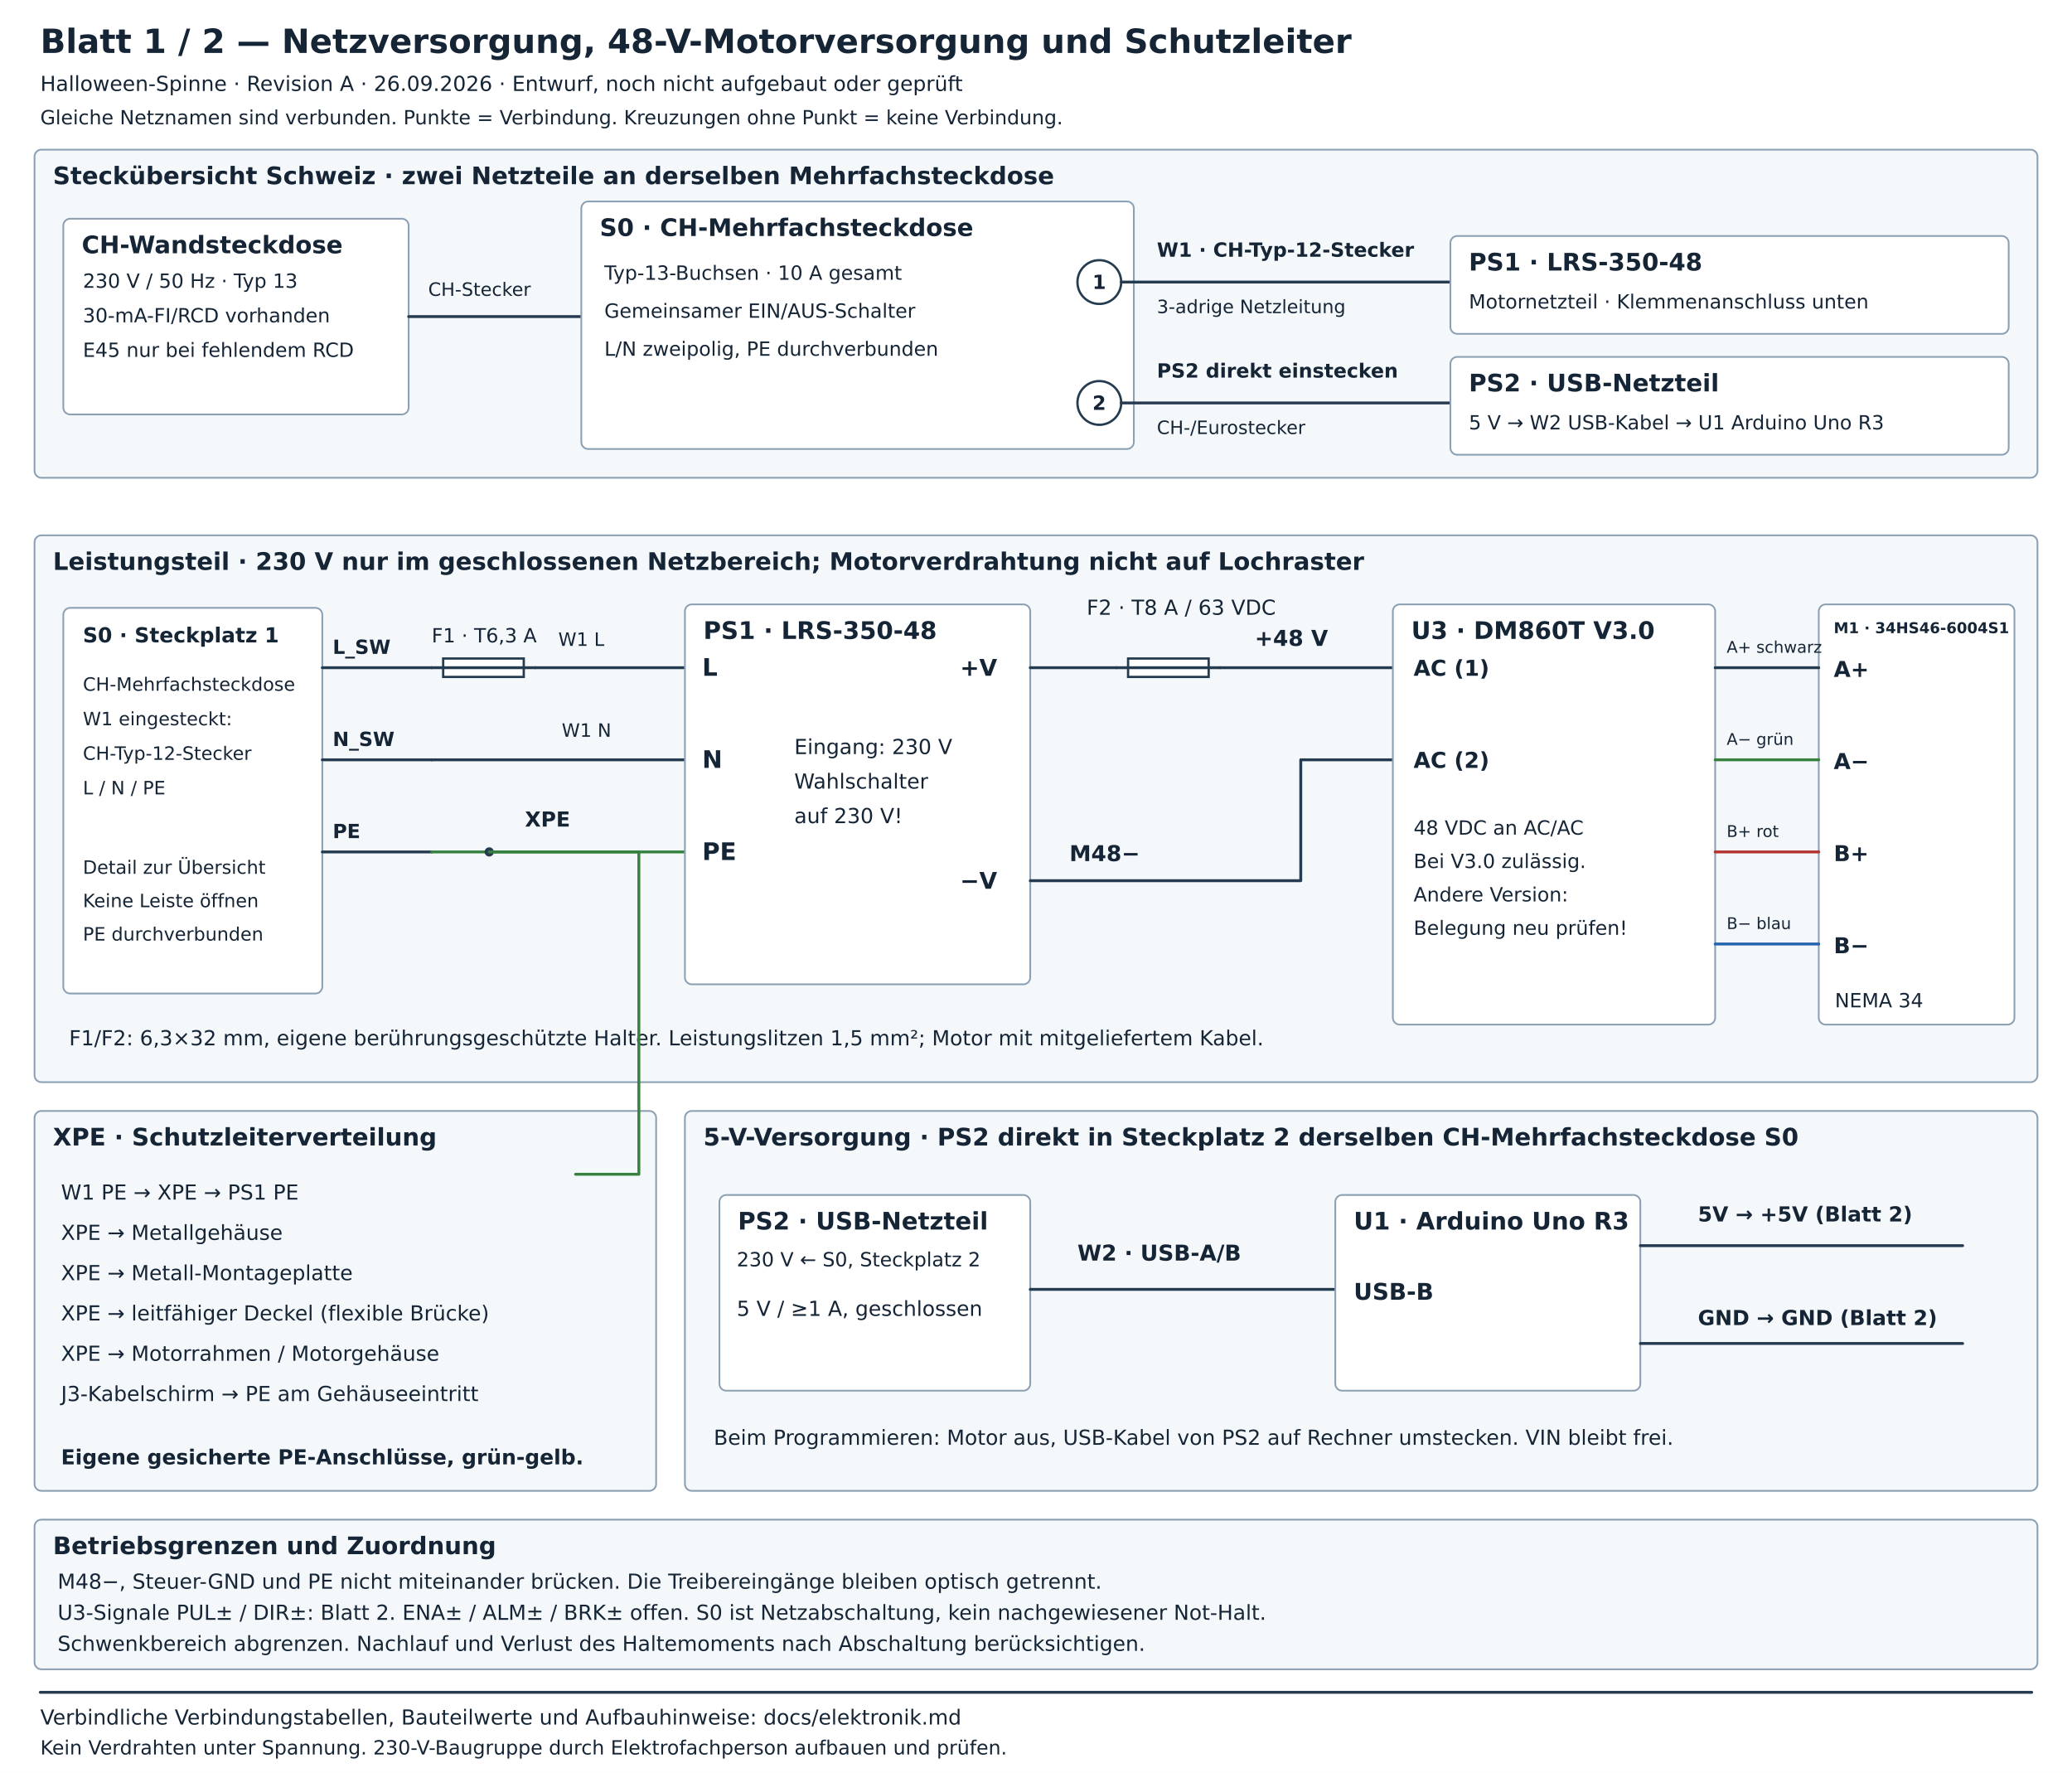
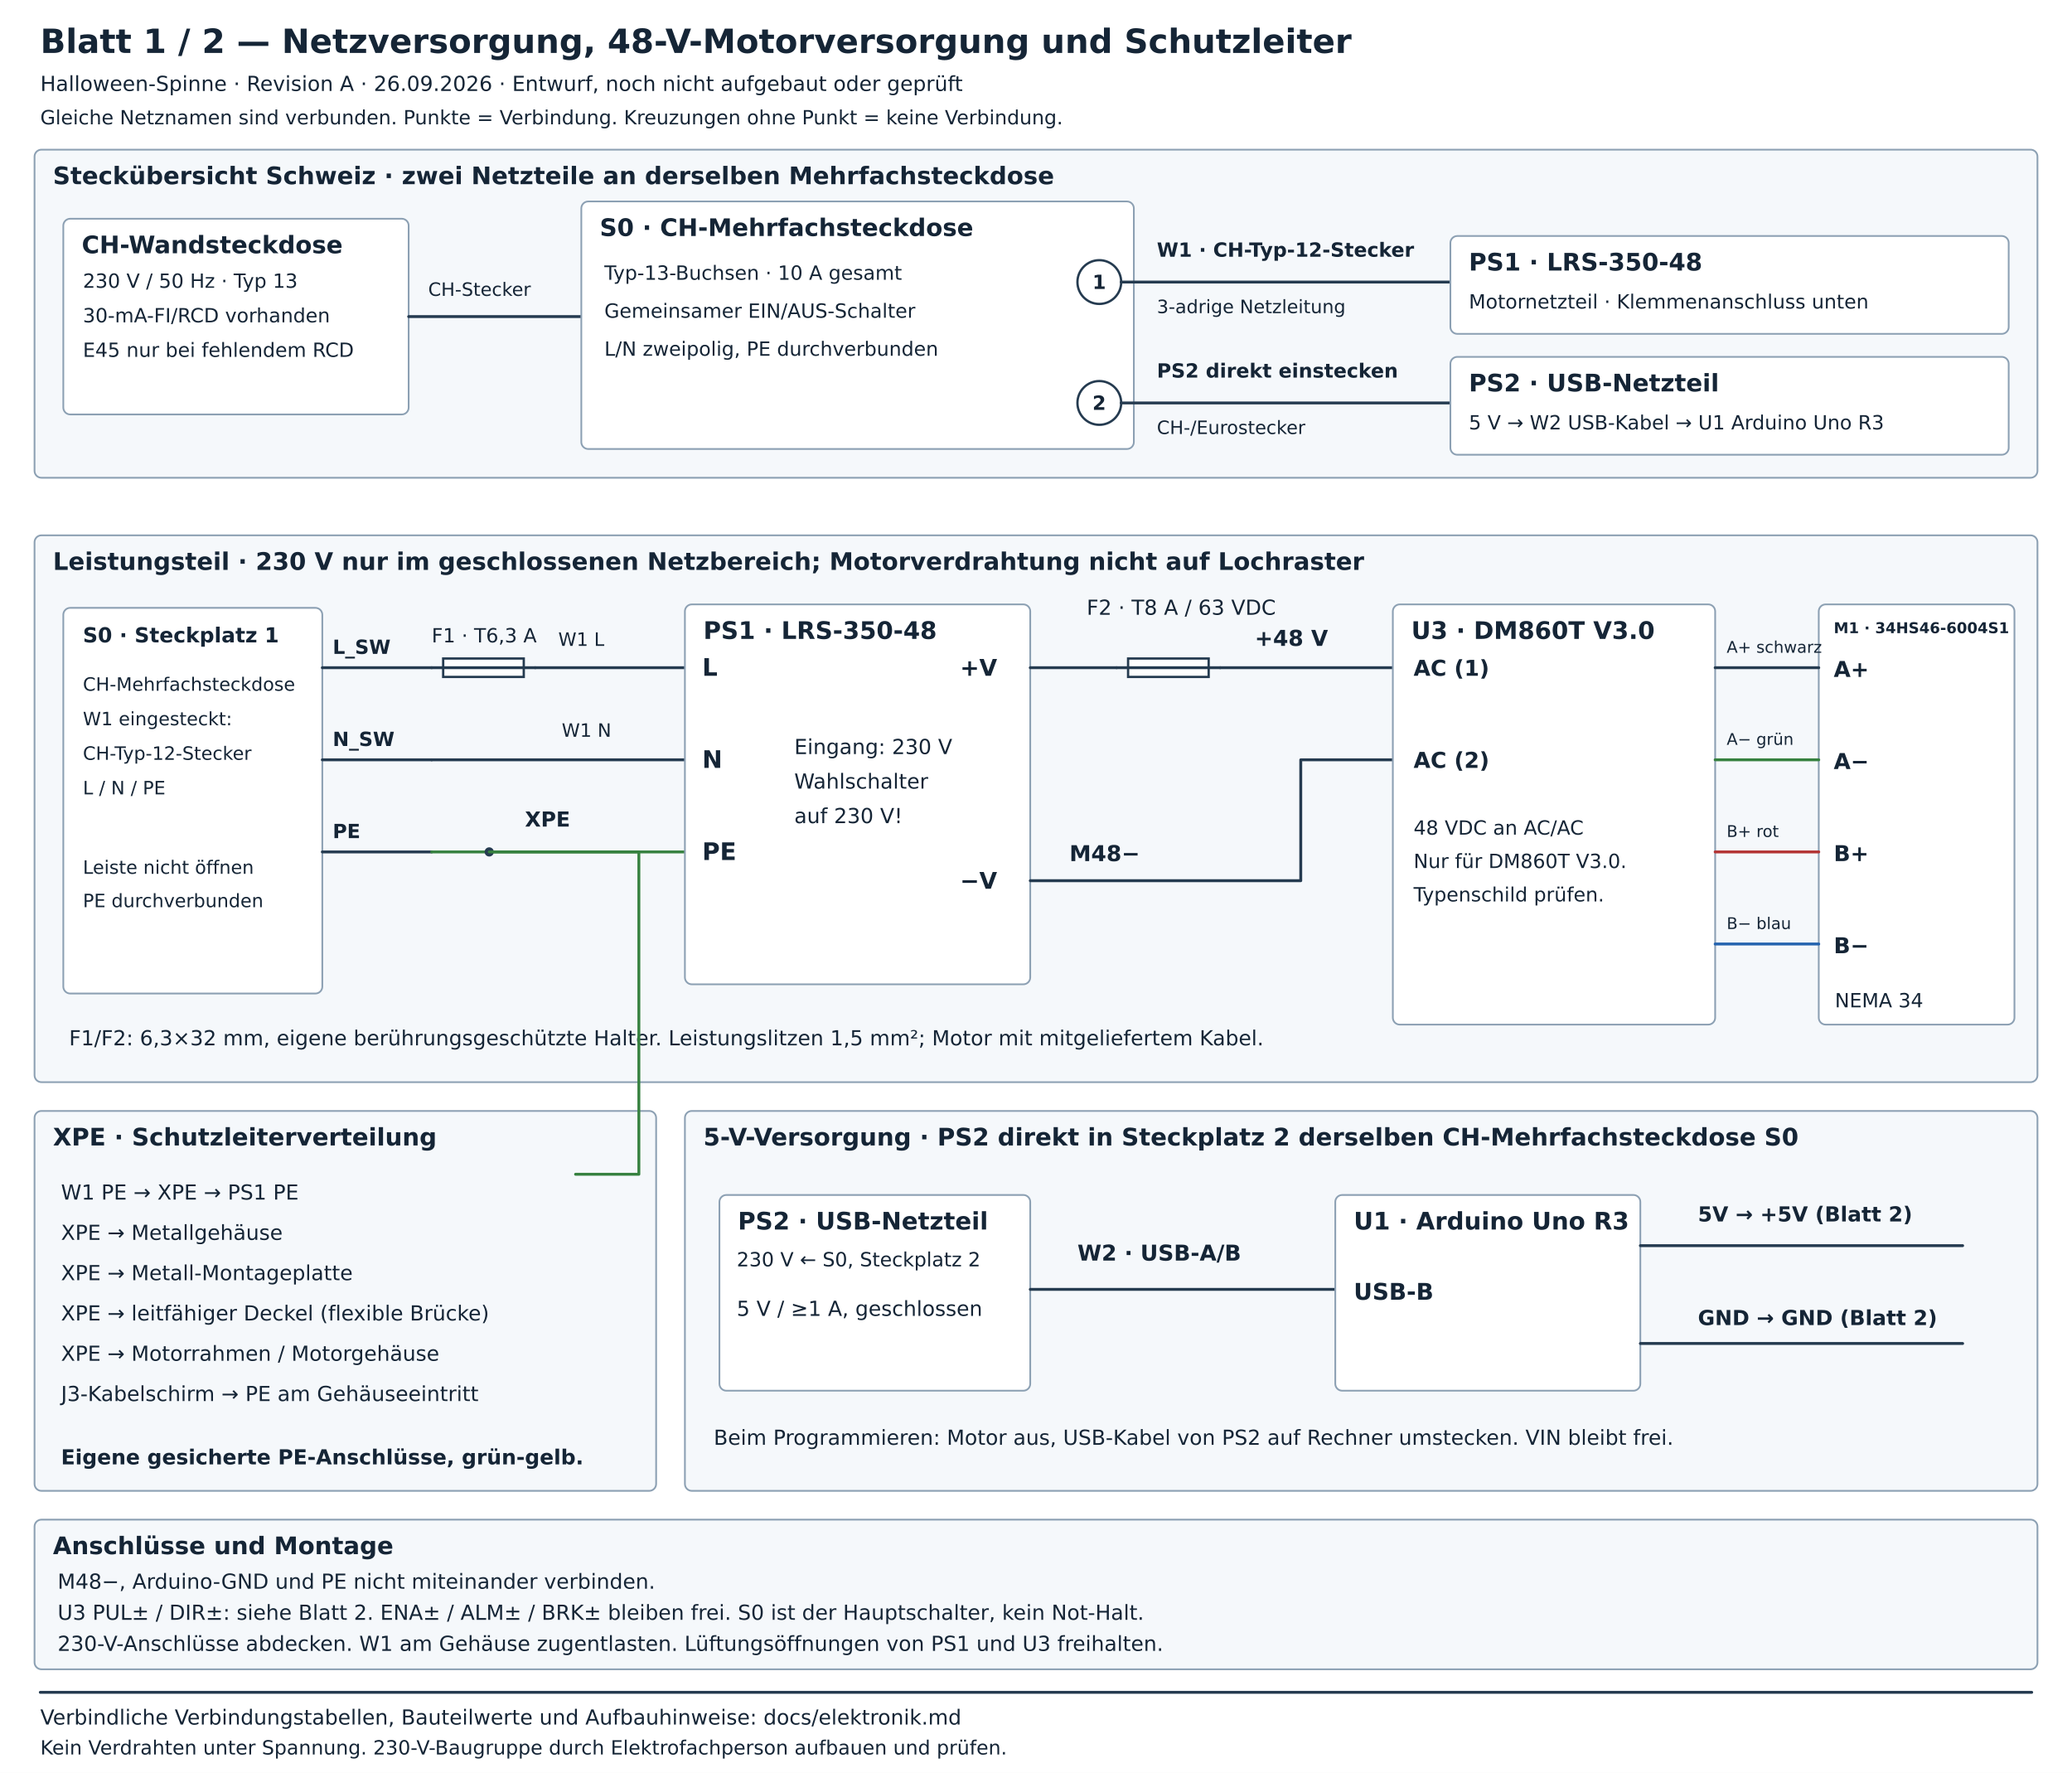
<svg xmlns="http://www.w3.org/2000/svg" width="1800" height="1540" viewBox="0 0 1800 1540">
  <style>text{font-family:DejaVu Sans,Arial,sans-serif;fill:#152536} .wire{fill:none;stroke:#253b50;stroke-width:2.5;stroke-linecap:round;stroke-linejoin:round}</style>
  <rect width="1800" height="1540" fill="white" />
  <text x="35" y="46" font-size="29" font-weight="bold">Blatt 1 / 2 — Netzversorgung, 48-V-Motorversorgung und Schutzleiter</text>
  <text x="35" y="79" font-size="18">Halloween-Spinne · Revision A · 26.09.2026 · Entwurf, noch nicht aufgebaut oder geprüft</text>
  <text x="35" y="108" font-size="17">Gleiche Netznamen sind verbunden. Punkte = Verbindung. Kreuzungen ohne Punkt = keine Verbindung.</text>
  <rect x="30" y="130" width="1740" height="285" rx="6" fill="#f5f8fb" stroke="#8ca0b3" stroke-width="1.5" />
  <text x="46" y="160" font-size="21" font-weight="bold">Steckübersicht Schweiz · zwei Netzteile an derselben Mehrfachsteckdose</text>
  <rect x="55" y="190" width="300" height="170" rx="6" fill="white" stroke="#8ca0b3" stroke-width="1.5" />
  <text x="71" y="220" font-size="21" font-weight="bold">CH-Wandsteckdose</text>
  <text x="72" y="250" font-size="17">230 V / 50 Hz · Typ 13</text>
  <text x="72" y="280" font-size="17">30-mA-FI/RCD vorhanden</text>
  <text x="72" y="310" font-size="17">E45 nur bei fehlendem RCD</text>
  <polyline class="wire" points="355,275 505,275" />
  <text x="372" y="257" font-size="16">CH-Stecker</text>
  <rect x="505" y="175" width="480" height="215" rx="6" fill="white" stroke="#8ca0b3" stroke-width="1.5" />
  <text x="521" y="205" font-size="21" font-weight="bold">S0 · CH-Mehrfachsteckdose</text>
  <text x="525" y="243" font-size="17">Typ-13-Buchsen · 10 A gesamt</text>
  <text x="525" y="276" font-size="17">Gemeinsamer EIN/AUS-Schalter</text>
  <text x="525" y="309" font-size="17">L/N zweipolig, PE durchverbunden</text>
  <circle cx="955" cy="245" r="19" fill="white" stroke="#253b50" stroke-width="2" />
  <text x="949" y="251" font-size="17" font-weight="bold">1</text>
  <polyline class="wire" points="974,245 1260,245" />
  <circle cx="955" cy="350" r="19" fill="white" stroke="#253b50" stroke-width="2" />
  <text x="949" y="356" font-size="17" font-weight="bold">2</text>
  <polyline class="wire" points="974,350 1260,350" />
  <text x="1005" y="223" font-size="17" font-weight="bold">W1 · CH-Typ-12-Stecker</text>
  <text x="1005" y="272" font-size="16">3-adrige Netzleitung</text>
  <rect x="1260" y="205" width="485" height="85" rx="6" fill="white" stroke="#8ca0b3" stroke-width="1.5" />
  <text x="1276" y="235" font-size="21" font-weight="bold">PS1 · LRS-350-48</text>
  <text x="1276" y="268" font-size="17">Motornetzteil · Klemmenanschluss unten</text>
  <text x="1005" y="328" font-size="17" font-weight="bold">PS2 direkt einstecken</text>
  <text x="1005" y="377" font-size="16">CH-/Eurostecker</text>
  <rect x="1260" y="310" width="485" height="85" rx="6" fill="white" stroke="#8ca0b3" stroke-width="1.5" />
  <text x="1276" y="340" font-size="21" font-weight="bold">PS2 · USB-Netzteil</text>
  <text x="1276" y="373" font-size="17">5 V → W2 USB-Kabel → U1 Arduino Uno R3</text>
  <g transform="translate(0,330)">
    <rect x="30" y="135" width="1740" height="475" rx="6" fill="#f5f8fb" stroke="#8ca0b3" stroke-width="1.5" />
    <text x="46" y="165" font-size="21" font-weight="bold">Leistungsteil · 230 V nur im geschlossenen Netzbereich; Motorverdrahtung nicht auf Lochraster</text>
    <rect x="55" y="198" width="225" height="335" rx="6" fill="white" stroke="#8ca0b3" stroke-width="1.5" />
    <text x="72" y="228" font-size="18" font-weight="bold">S0 · Steckplatz 1</text>
    <text x="72" y="270" font-size="16">CH-Mehrfachsteckdose</text>
    <text x="72" y="300" font-size="16">W1 eingesteckt:</text>
    <text x="72" y="330" font-size="16">CH-Typ-12-Stecker</text>
    <text x="72" y="360" font-size="16">L / N / PE</text>
-     <text x="72" y="429" font-size="16">Detail zur Übersicht</text>
-     <text x="72" y="458" font-size="16">Keine Leiste öffnen</text>
-     <text x="72" y="487" font-size="16">PE durchverbunden</text>
+     <text x="72" y="429" font-size="16">Leiste nicht öffnen</text>
+     <text x="72" y="458" font-size="16">PE durchverbunden</text>
    <polyline class="wire" points="280,250 375,250" />
    <text x="289" y="238" font-size="17" font-weight="bold">L_SW</text>
    <polyline class="wire" points="280,330 375,330" />
    <text x="289" y="318" font-size="17" font-weight="bold">N_SW</text>
    <polyline class="wire" points="280,410 375,410" />
    <text x="289" y="398" font-size="17" font-weight="bold">PE</text>
    <polyline class="wire" points="375,250 385,250" />
    <rect x="385" y="242" width="70" height="16" fill="white" stroke="#253b50" stroke-width="2" />
    <polyline class="wire" points="455,250 465,250" />
    <text x="375" y="228" font-size="17">F1 · T6,3 A</text>
    <polyline class="wire" points="465,250 595,250" />
    <text x="485" y="231" font-size="16">W1 L</text>
    <polyline class="wire" points="375,330 595,330" />
    <text x="488" y="310" font-size="16">W1 N</text>
    <polyline class="wire" points="375,410 595,410" style="stroke:#36813f" />
    <circle cx="425" cy="410" r="4" fill="#253b50" />
    <text x="456" y="388" font-size="18" font-weight="bold">XPE</text>
    <rect x="595" y="195" width="300" height="330" rx="6" fill="white" stroke="#8ca0b3" stroke-width="1.5" />
    <text x="611" y="225" font-size="21" font-weight="bold">PS1 · LRS-350-48</text>
    <text x="610" y="257" font-size="21" font-weight="bold">L</text>
    <text x="610" y="337" font-size="21" font-weight="bold">N</text>
    <text x="610" y="417" font-size="21" font-weight="bold">PE</text>
    <text x="690" y="325" font-size="18">Eingang: 230 V</text>
    <text x="690" y="355" font-size="18">Wahlschalter</text>
    <text x="690" y="385" font-size="18">auf 230 V!</text>
    <text x="834" y="257" font-size="20" font-weight="bold">+V</text>
    <text x="834" y="442" font-size="20" font-weight="bold">−V</text>
    <polyline class="wire" points="895,250 970,250" />
    <polyline class="wire" points="970,250 980,250" />
    <rect x="980" y="242" width="70" height="16" fill="white" stroke="#253b50" stroke-width="2" />
    <polyline class="wire" points="1050,250 1060,250" />
    <text x="970" y="228" font-size="17" />
    <text x="944" y="204" font-size="18">F2 · T8 A / 63 VDC</text>
    <polyline class="wire" points="1060,250 1210,250" />
    <polyline class="wire" points="385,250 455,250" />
    <polyline class="wire" points="980,250 1050,250" />
    <polyline class="wire" points="895,435 1130,435 1130,330 1210,330" />
    <text x="929" y="418" font-size="19" font-weight="bold">M48−</text>
    <text x="1090" y="231" font-size="19" font-weight="bold">+48 V</text>
    <rect x="1210" y="195" width="280" height="365" rx="6" fill="white" stroke="#8ca0b3" stroke-width="1.5" />
    <text x="1226" y="225" font-size="21" font-weight="bold">U3 · DM860T V3.0</text>
    <text x="1228" y="257" font-size="19" font-weight="bold">AC (1)</text>
    <text x="1228" y="337" font-size="19" font-weight="bold">AC (2)</text>
    <text x="1228" y="395" font-size="17">48 VDC an AC/AC</text>
-     <text x="1228" y="424" font-size="17">Bei V3.0 zulässig.</text>
-     <text x="1228" y="453" font-size="17">Andere Version:</text>
-     <text x="1228" y="482" font-size="17">Belegung neu prüfen!</text>
+     <text x="1228" y="424" font-size="17">Nur für DM860T V3.0.</text>
+     <text x="1228" y="453" font-size="17">Typenschild prüfen.</text>
    <rect x="1580" y="195" width="170" height="365" rx="6" fill="white" stroke="#8ca0b3" stroke-width="1.5" />
    <text x="1593" y="220" font-size="13" font-weight="bold">M1 · 34HS46-6004S1</text>
    <text x="1594" y="545" font-size="17">NEMA 34</text>
    <polyline class="wire" points="1490,250 1580,250" style="stroke:#253b50" />
    <text x="1500" y="237" font-size="14">A+ schwarz</text>
    <text x="1593" y="258" font-size="19" font-weight="bold">A+</text>
    <polyline class="wire" points="1490,330 1580,330" style="stroke:#36813f" />
    <text x="1500" y="317" font-size="14">A− grün</text>
    <text x="1593" y="338" font-size="19" font-weight="bold">A−</text>
    <polyline class="wire" points="1490,410 1580,410" style="stroke:#b33333" />
    <text x="1500" y="397" font-size="14">B+ rot</text>
    <text x="1593" y="418" font-size="19" font-weight="bold">B+</text>
    <polyline class="wire" points="1490,490 1580,490" style="stroke:#2463af" />
    <text x="1500" y="477" font-size="14">B− blau</text>
    <text x="1593" y="498" font-size="19" font-weight="bold">B−</text>
    <text x="60" y="578" font-size="18">F1/F2: 6,3×32 mm, eigene berührungsgeschützte Halter. Leistungslitzen 1,5 mm²; Motor mit mitgeliefertem Kabel.</text>
    <rect x="30" y="635" width="540" height="330" rx="6" fill="#f5f8fb" stroke="#8ca0b3" stroke-width="1.5" />
    <text x="46" y="665" font-size="21" font-weight="bold">XPE · Schutzleiterverteilung</text>
    <polyline class="wire" points="425,410 555,410 555,690 500,690" style="stroke:#36813f" />
    <text x="53" y="712" font-size="18">W1 PE → XPE → PS1 PE</text>
    <text x="53" y="747" font-size="18">XPE → Metallgehäuse</text>
    <text x="53" y="782" font-size="18">XPE → Metall-Montageplatte</text>
    <text x="53" y="817" font-size="18">XPE → leitfähiger Deckel (flexible Brücke)</text>
    <text x="53" y="852" font-size="18">XPE → Motorrahmen / Motorgehäuse</text>
    <text x="53" y="887" font-size="18">J3-Kabelschirm → PE am Gehäuseeintritt</text>
    <text x="53" y="942" font-size="18" font-weight="bold">Eigene gesicherte PE-Anschlüsse, grün-gelb.</text>
    <rect x="595" y="635" width="1175" height="330" rx="6" fill="#f5f8fb" stroke="#8ca0b3" stroke-width="1.5" />
    <text x="611" y="665" font-size="21" font-weight="bold">5-V-Versorgung · PS2 direkt in Steckplatz 2 derselben CH-Mehrfachsteckdose S0</text>
    <rect x="625" y="708" width="270" height="170" rx="6" fill="white" stroke="#8ca0b3" stroke-width="1.5" />
    <text x="641" y="738" font-size="21" font-weight="bold">PS2 · USB-Netzteil</text>
    <text x="640" y="770" font-size="17">230 V ← S0, Steckplatz 2</text>
    <text x="640" y="813" font-size="18">5 V / ≥1 A, geschlossen</text>
    <polyline class="wire" points="895,790 1160,790" />
    <text x="936" y="765" font-size="19" font-weight="bold">W2 · USB-A/B</text>
    <rect x="1160" y="708" width="265" height="170" rx="6" fill="white" stroke="#8ca0b3" stroke-width="1.5" />
    <text x="1176" y="738" font-size="21" font-weight="bold">U1 · Arduino Uno R3</text>
    <text x="1176" y="799" font-size="20" font-weight="bold">USB-B</text>
    <polyline class="wire" points="1425,752 1705,752" />
    <text x="1475" y="731" font-size="18" font-weight="bold">5V → +5V (Blatt 2)</text>
    <polyline class="wire" points="1425,837 1705,837" />
    <text x="1475" y="821" font-size="18" font-weight="bold">GND → GND (Blatt 2)</text>
    <text x="620" y="925" font-size="18">Beim Programmieren: Motor aus, USB-Kabel von PS2 auf Rechner umstecken. VIN bleibt frei.</text>
    <rect x="30" y="990" width="1740" height="130" rx="6" fill="#f5f8fb" stroke="#8ca0b3" stroke-width="1.5" />
-     <text x="46" y="1020" font-size="21" font-weight="bold">Betriebsgrenzen und Zuordnung</text>
-     <text x="50" y="1050" font-size="18">M48−, Steuer-GND und PE nicht miteinander brücken. Die Treibereingänge bleiben optisch getrennt.</text>
-     <text x="50" y="1077" font-size="18">U3-Signale PUL± / DIR±: Blatt 2. ENA± / ALM± / BRK± offen. S0 ist Netzabschaltung, kein nachgewiesener Not-Halt.</text>
-     <text x="50" y="1104" font-size="18">Schwenkbereich abgrenzen. Nachlauf und Verlust des Haltemoments nach Abschaltung berücksichtigen.</text>
+     <text x="46" y="1020" font-size="21" font-weight="bold">Anschlüsse und Montage</text>
+     <text x="50" y="1050" font-size="18">M48−, Arduino-GND und PE nicht miteinander verbinden.</text>
+     <text x="50" y="1077" font-size="18">U3 PUL± / DIR±: siehe Blatt 2. ENA± / ALM± / BRK± bleiben frei. S0 ist der Hauptschalter, kein Not-Halt.</text>
+     <text x="50" y="1104" font-size="18">230-V-Anschlüsse abdecken. W1 am Gehäuse zugentlasten. Lüftungsöffnungen von PS1 und U3 freihalten.</text>
  </g>
  <polyline class="wire" points="35,1470 1765,1470" />
  <text x="35" y="1498" font-size="18">Verbindliche Verbindungstabellen, Bauteilwerte und Aufbauhinweise: docs/elektronik.md</text>
  <text x="35" y="1524" font-size="17">Kein Verdrahten unter Spannung. 230-V-Baugruppe durch Elektrofachperson aufbauen und prüfen.</text>
</svg>
